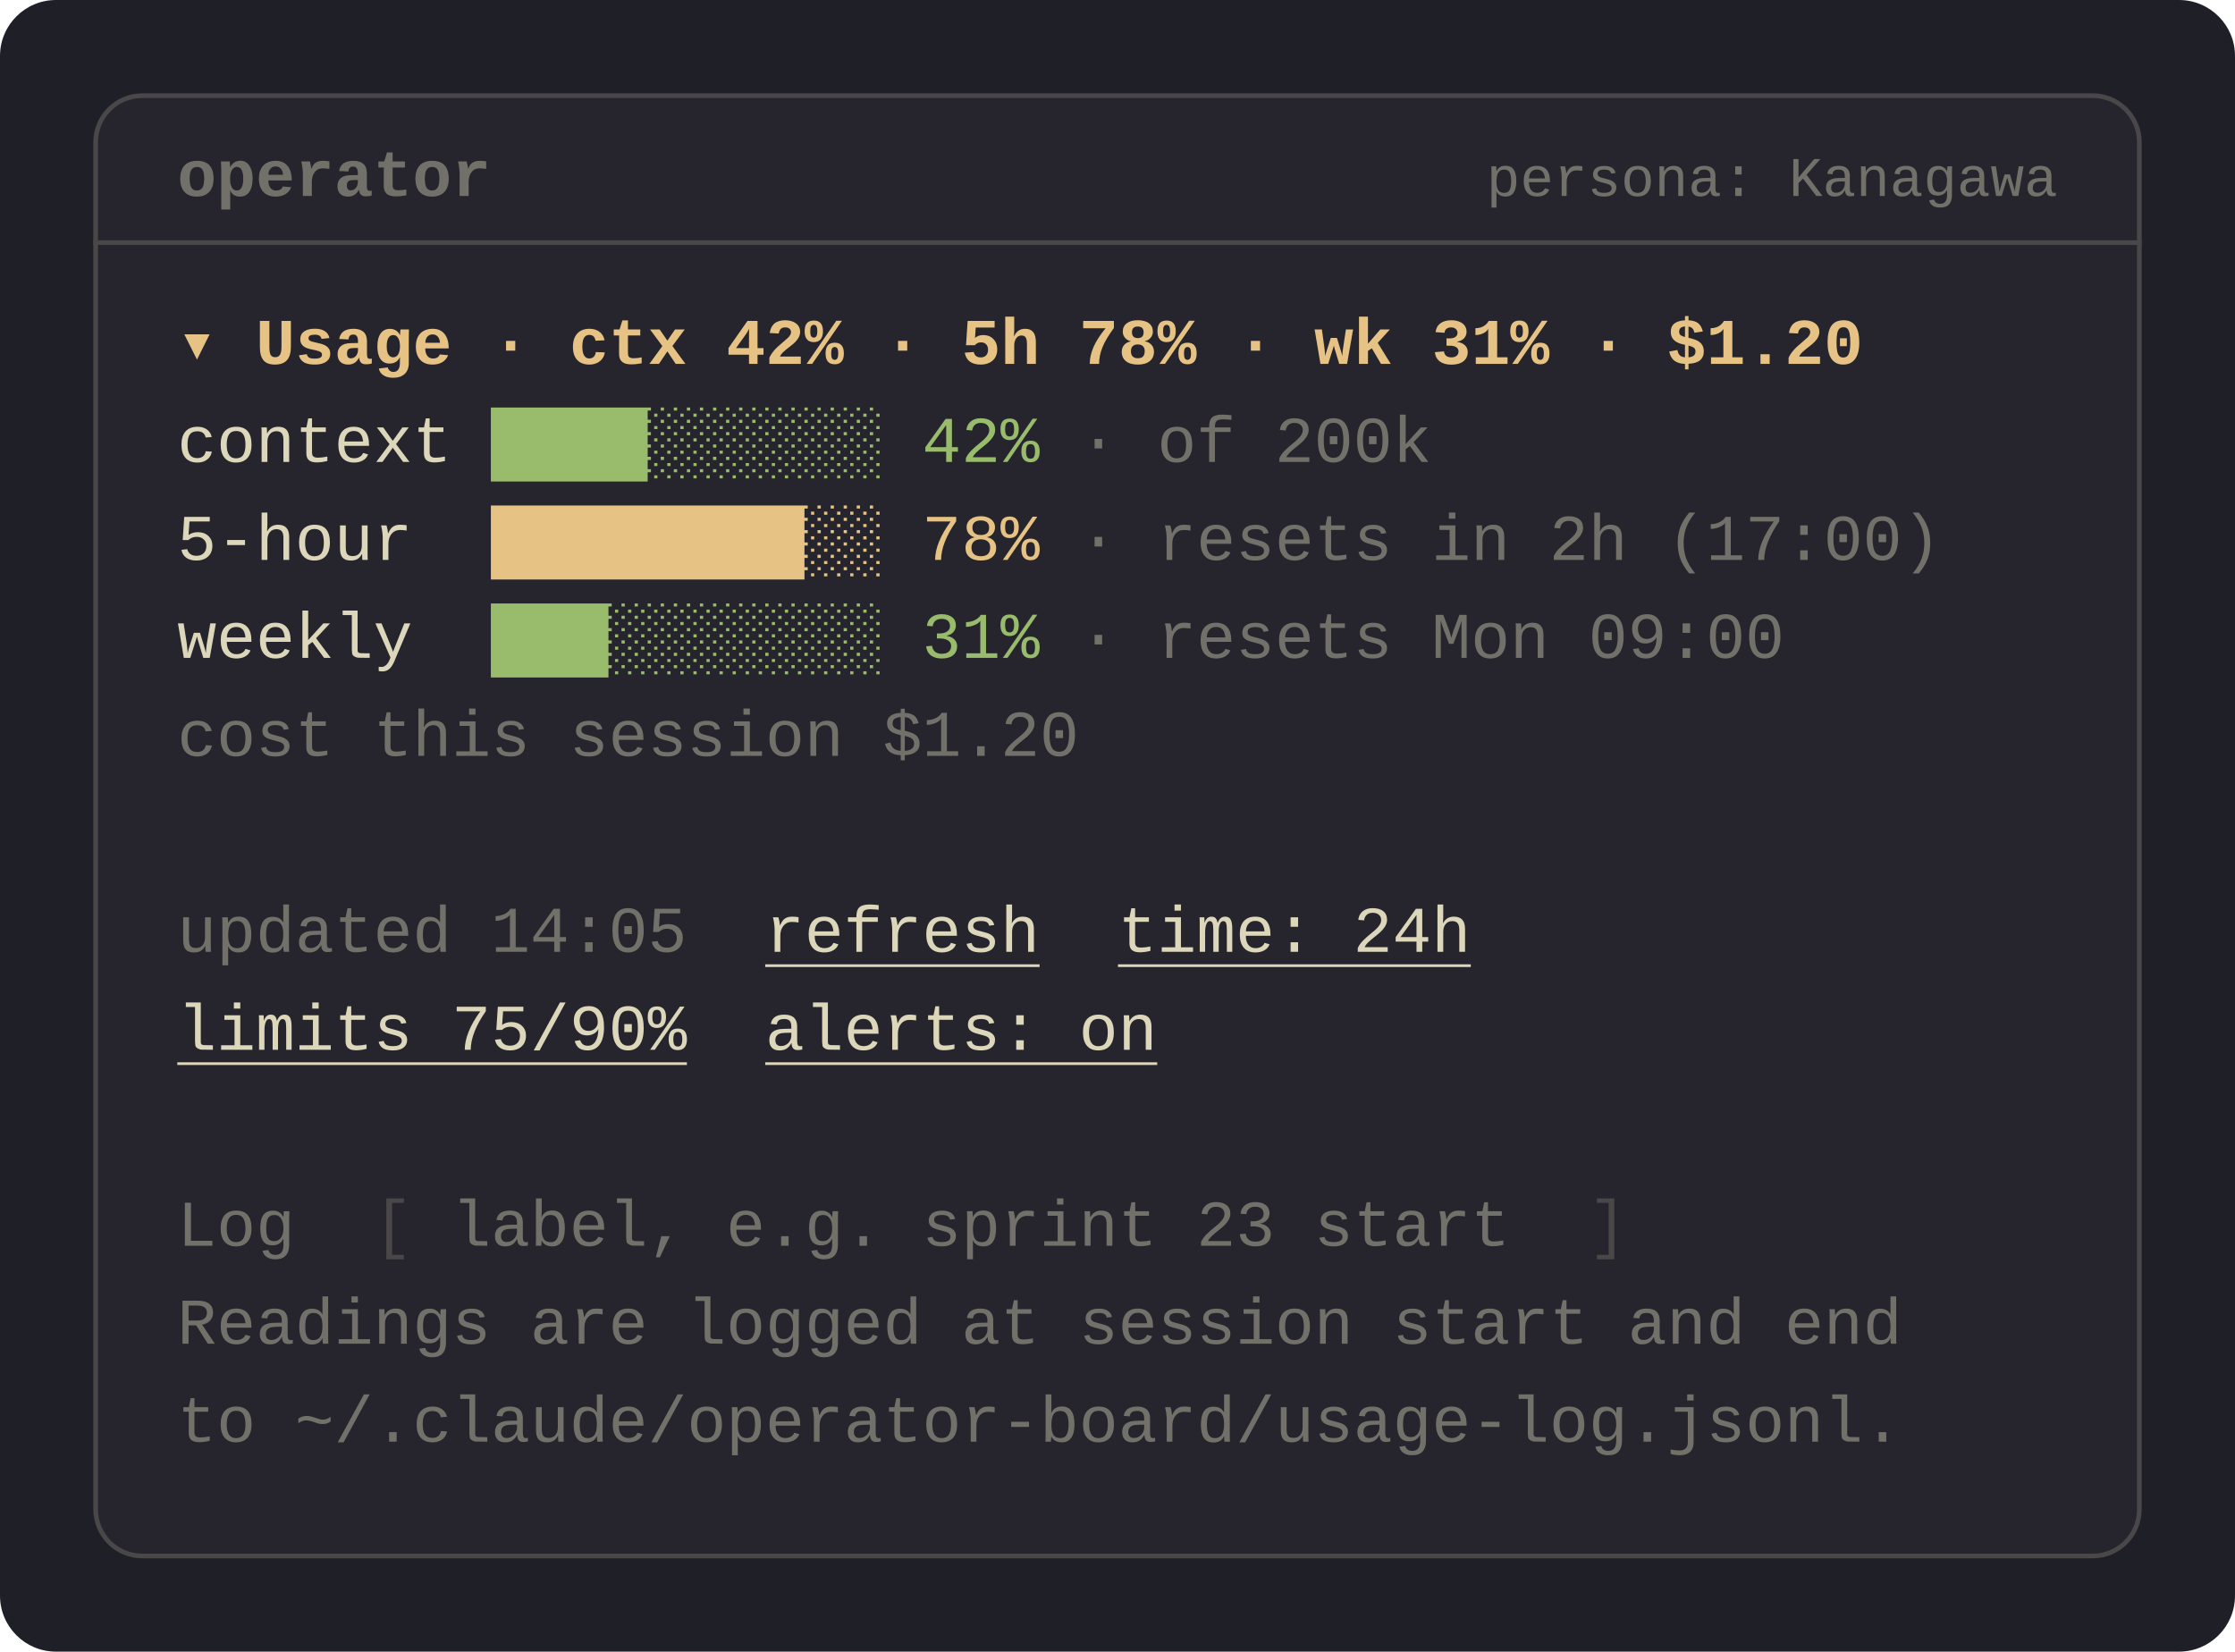
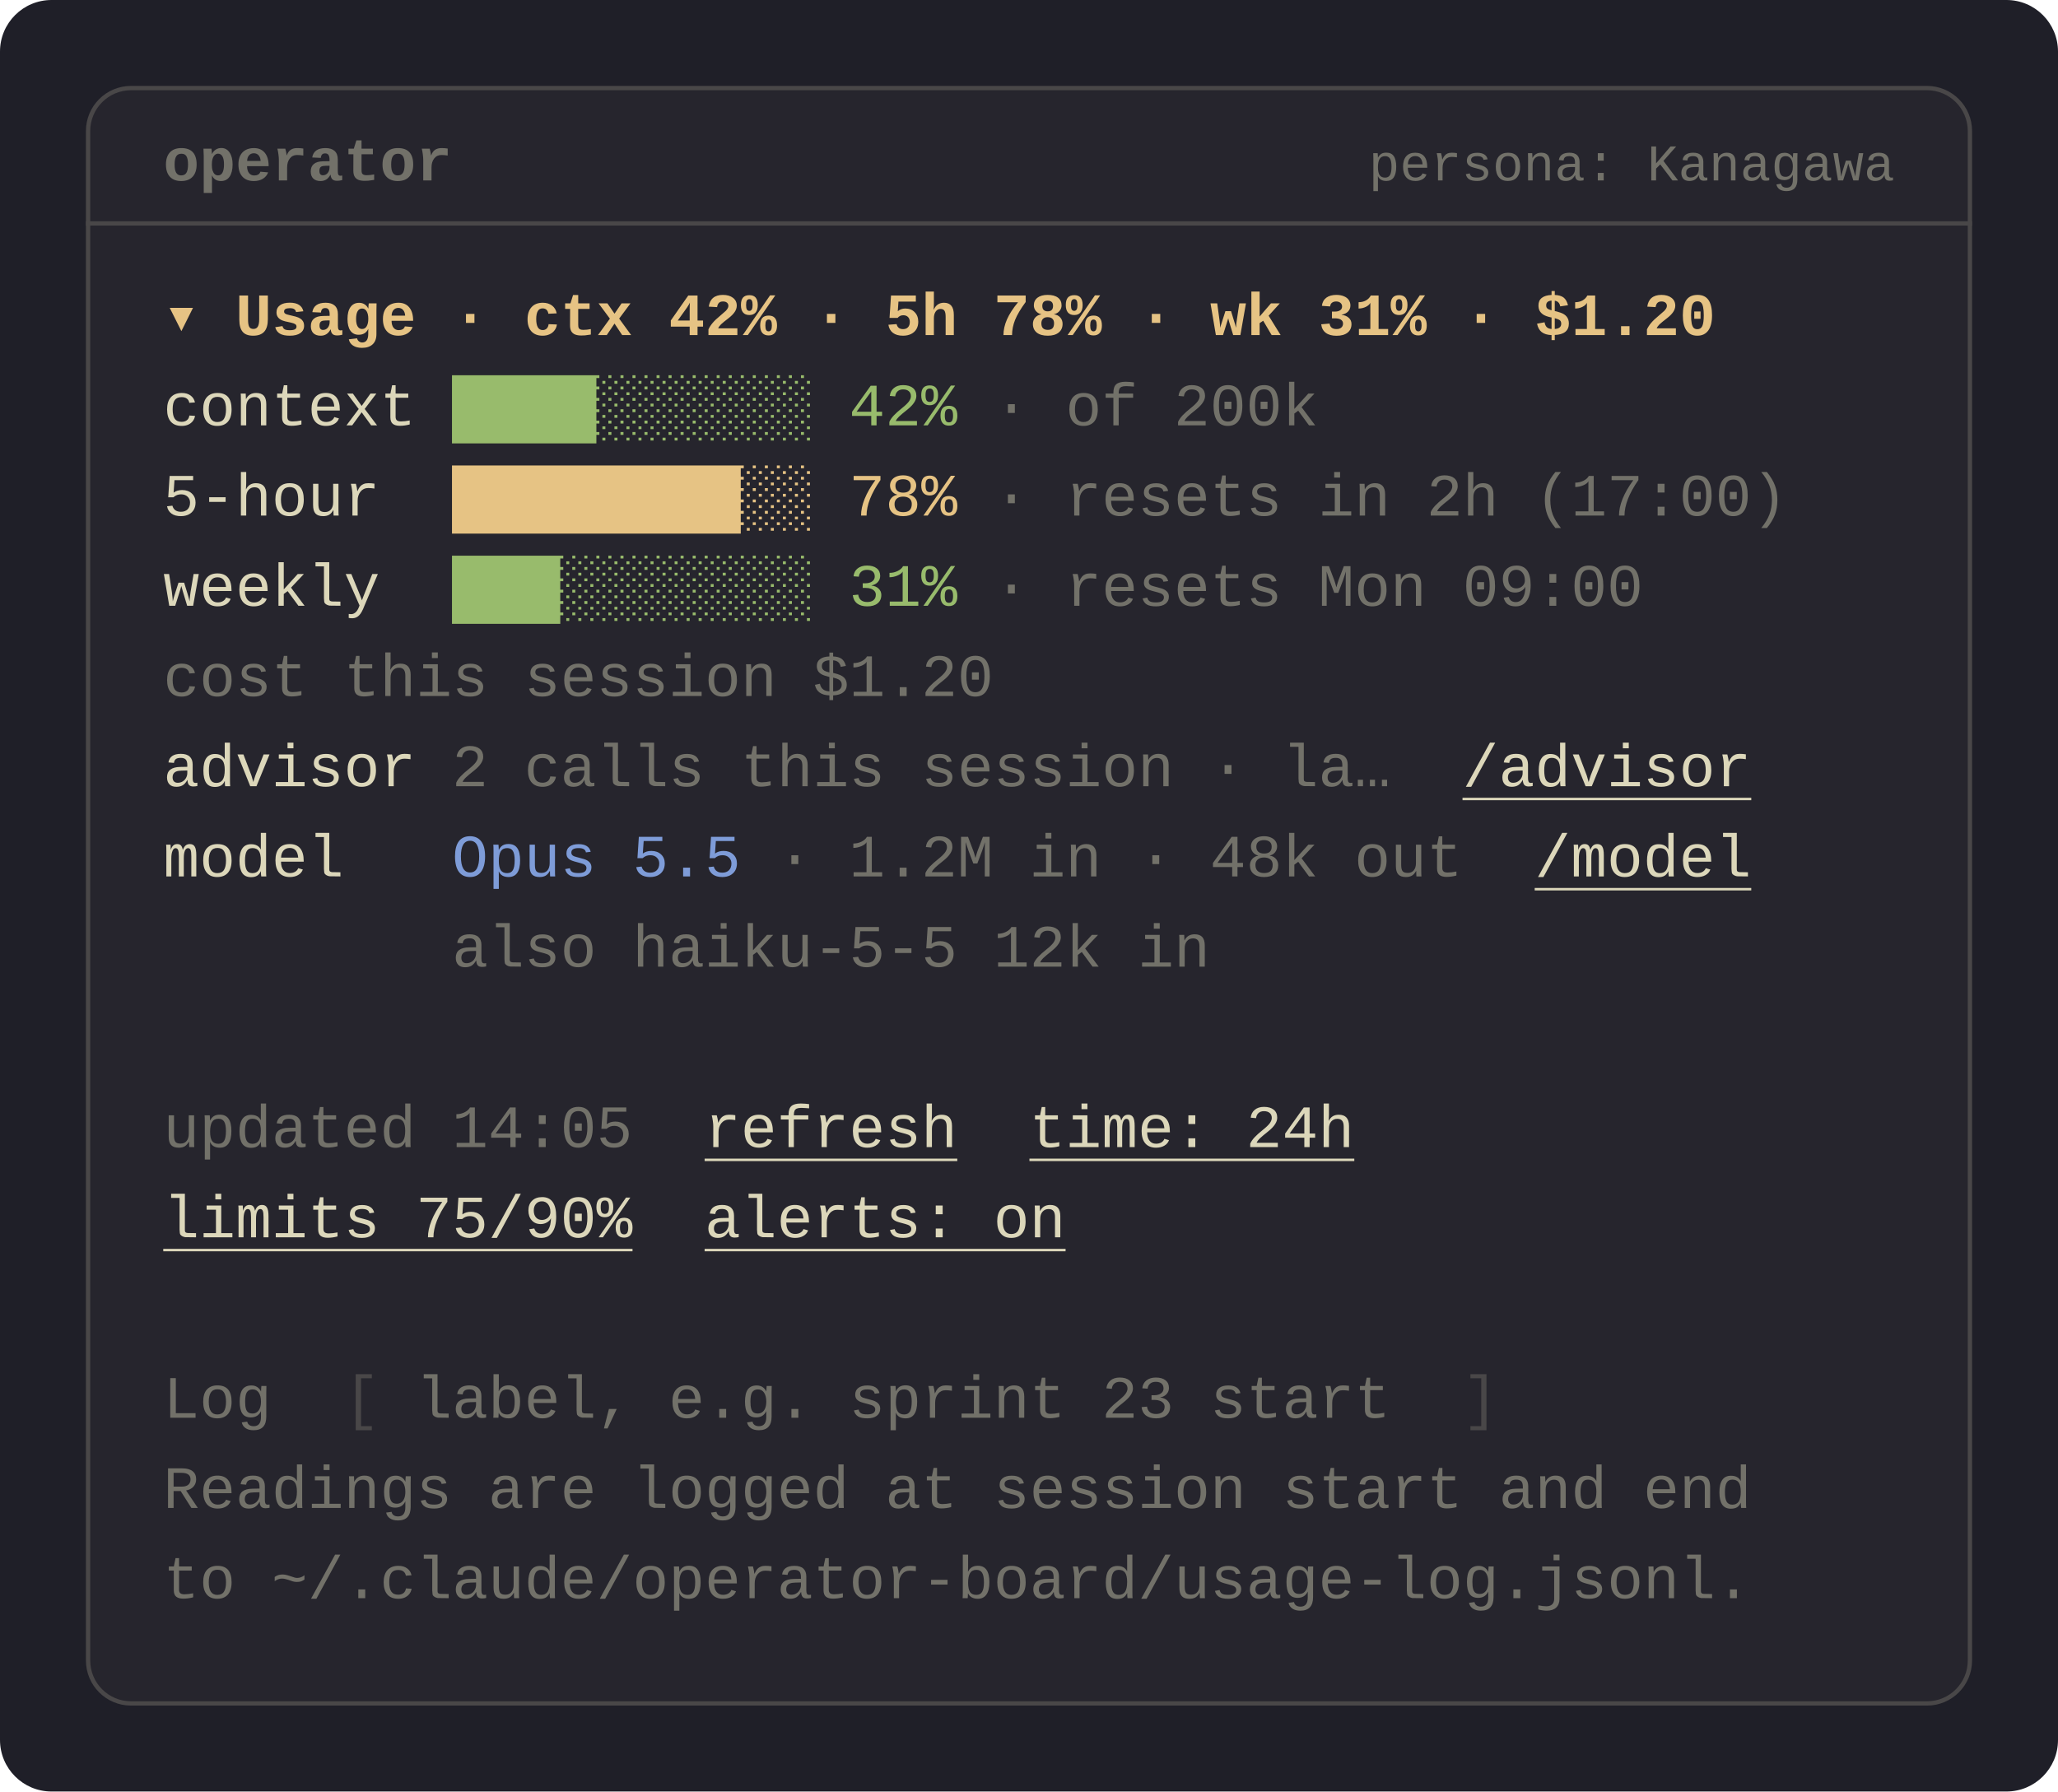
- <svg xmlns="http://www.w3.org/2000/svg" width="479" height="354" viewBox="0 0 479 354" role="img" aria-label="Illustration: Usage: context, 5-hour and weekly limits, cost (persona: Kanagawa)" font-family="ui-monospace, SFMono-Regular, Menlo, Consolas, 'Liberation Mono', monospace" font-size="14">
-   <rect width="479" height="354" rx="12" fill="#1f1f28" />
+ <svg xmlns="http://www.w3.org/2000/svg" width="479" height="417" viewBox="0 0 479 417" role="img" aria-label="Illustration: Usage: context, 5-hour and weekly limits, cost, advisor calls, tokens by model (persona: Kanagawa)" font-family="ui-monospace, SFMono-Regular, Menlo, Consolas, 'Liberation Mono', monospace" font-size="14">
+   <rect width="479" height="417" rx="12" fill="#1f1f28" />
  <g transform="translate(20,20)">
-     <rect x="0.5" y="0.5" width="438" height="313" rx="10" fill="#26252d" stroke="#494748" />
+     <rect x="0.5" y="0.5" width="438" height="376" rx="10" fill="#26252d" stroke="#494748" />
    <line x1="0" y1="32" x2="439" y2="32" stroke="#494748" />
    <text x="18.0" y="22" fill="#727169" font-weight="700" xml:space="preserve">operator</text>
    <text x="421" y="22" fill="#727169" font-size="12" text-anchor="end">persona: Kanagawa</text>
    <text x="18.0" y="58" fill="#e6c384" font-weight="700" xml:space="preserve">▾ Usage · ctx 42% · 5h 78% · wk 31% · $1.20</text>
    <text x="18.0" y="79" fill="#dcd7ba" xml:space="preserve">context </text>
    <text x="85.2" y="79" fill="#98bb6c" xml:space="preserve">████░░░░░░ 42%</text>
    <text x="202.8" y="79" fill="#727169" xml:space="preserve"> · of 200k</text>
    <text x="18.0" y="100" fill="#dcd7ba" xml:space="preserve">5-hour  </text>
    <text x="85.2" y="100" fill="#e6c384" xml:space="preserve">████████░░ 78%</text>
    <text x="202.8" y="100" fill="#727169" xml:space="preserve"> · resets in 2h (17:00)</text>
    <text x="18.0" y="121" fill="#dcd7ba" xml:space="preserve">weekly  </text>
    <text x="85.2" y="121" fill="#98bb6c" xml:space="preserve">███░░░░░░░ 31%</text>
    <text x="202.8" y="121" fill="#727169" xml:space="preserve"> · resets Mon 09:00</text>
    <text x="18.0" y="142" fill="#727169" xml:space="preserve">cost this session $1.20</text>
-     <text x="18.0" y="184" fill="#727169" xml:space="preserve">updated 14:05</text>
-     <text x="127.2" y="184" fill="#dcd7ba" xml:space="preserve">  </text>
-     <text x="144.0" y="184" fill="#dcd7ba" text-decoration="underline" xml:space="preserve">refresh</text>
-     <text x="202.8" y="184" fill="#dcd7ba" xml:space="preserve">  </text>
-     <text x="219.6" y="184" fill="#dcd7ba" text-decoration="underline" xml:space="preserve">time: 24h</text>
-     <text x="18.0" y="205" fill="#dcd7ba" text-decoration="underline" xml:space="preserve">limits 75/90%</text>
-     <text x="127.2" y="205" fill="#dcd7ba" xml:space="preserve">  </text>
-     <text x="144.0" y="205" fill="#dcd7ba" text-decoration="underline" xml:space="preserve">alerts: on</text>
-     <text x="18.0" y="247" fill="#727169" xml:space="preserve">Log  </text>
-     <text x="60.0" y="247" fill="#494748" xml:space="preserve">[</text>
-     <text x="68.4" y="247" fill="#727169" xml:space="preserve"> label, e.g. sprint 23 start  </text>
-     <text x="320.4" y="247" fill="#494748" xml:space="preserve">]</text>
-     <text x="18.0" y="268" fill="#727169" xml:space="preserve">Readings are logged at session start and end</text>
-     <text x="18.0" y="289" fill="#727169" xml:space="preserve">to ~/.claude/operator-board/usage-log.jsonl.</text>
+     <text x="18.0" y="163" fill="#dcd7ba" xml:space="preserve">advisor </text>
+     <text x="85.2" y="163" fill="#727169" xml:space="preserve">2 calls this session · la…</text>
+     <text x="303.6" y="163" fill="#dcd7ba" xml:space="preserve">  </text>
+     <text x="320.4" y="163" fill="#dcd7ba" text-decoration="underline" xml:space="preserve">/advisor</text>
+     <text x="18.0" y="184" fill="#dcd7ba" xml:space="preserve">model   </text>
+     <text x="85.2" y="184" fill="#7e9cd8" xml:space="preserve">Opus 5.5</text>
+     <text x="152.4" y="184" fill="#727169" xml:space="preserve"> · 1.2M in · 48k out</text>
+     <text x="320.4" y="184" fill="#dcd7ba" xml:space="preserve">  </text>
+     <text x="337.2" y="184" fill="#dcd7ba" text-decoration="underline" xml:space="preserve">/model</text>
+     <text x="18.0" y="205" fill="#727169" xml:space="preserve">        also haiku-5-5 12k in</text>
+     <text x="18.0" y="247" fill="#727169" xml:space="preserve">updated 14:05</text>
+     <text x="127.2" y="247" fill="#dcd7ba" xml:space="preserve">  </text>
+     <text x="144.0" y="247" fill="#dcd7ba" text-decoration="underline" xml:space="preserve">refresh</text>
+     <text x="202.8" y="247" fill="#dcd7ba" xml:space="preserve">  </text>
+     <text x="219.6" y="247" fill="#dcd7ba" text-decoration="underline" xml:space="preserve">time: 24h</text>
+     <text x="18.0" y="268" fill="#dcd7ba" text-decoration="underline" xml:space="preserve">limits 75/90%</text>
+     <text x="127.2" y="268" fill="#dcd7ba" xml:space="preserve">  </text>
+     <text x="144.0" y="268" fill="#dcd7ba" text-decoration="underline" xml:space="preserve">alerts: on</text>
+     <text x="18.0" y="310" fill="#727169" xml:space="preserve">Log  </text>
+     <text x="60.0" y="310" fill="#494748" xml:space="preserve">[</text>
+     <text x="68.4" y="310" fill="#727169" xml:space="preserve"> label, e.g. sprint 23 start  </text>
+     <text x="320.4" y="310" fill="#494748" xml:space="preserve">]</text>
+     <text x="18.0" y="331" fill="#727169" xml:space="preserve">Readings are logged at session start and end</text>
+     <text x="18.0" y="352" fill="#727169" xml:space="preserve">to ~/.claude/operator-board/usage-log.jsonl.</text>
  </g>
</svg>
